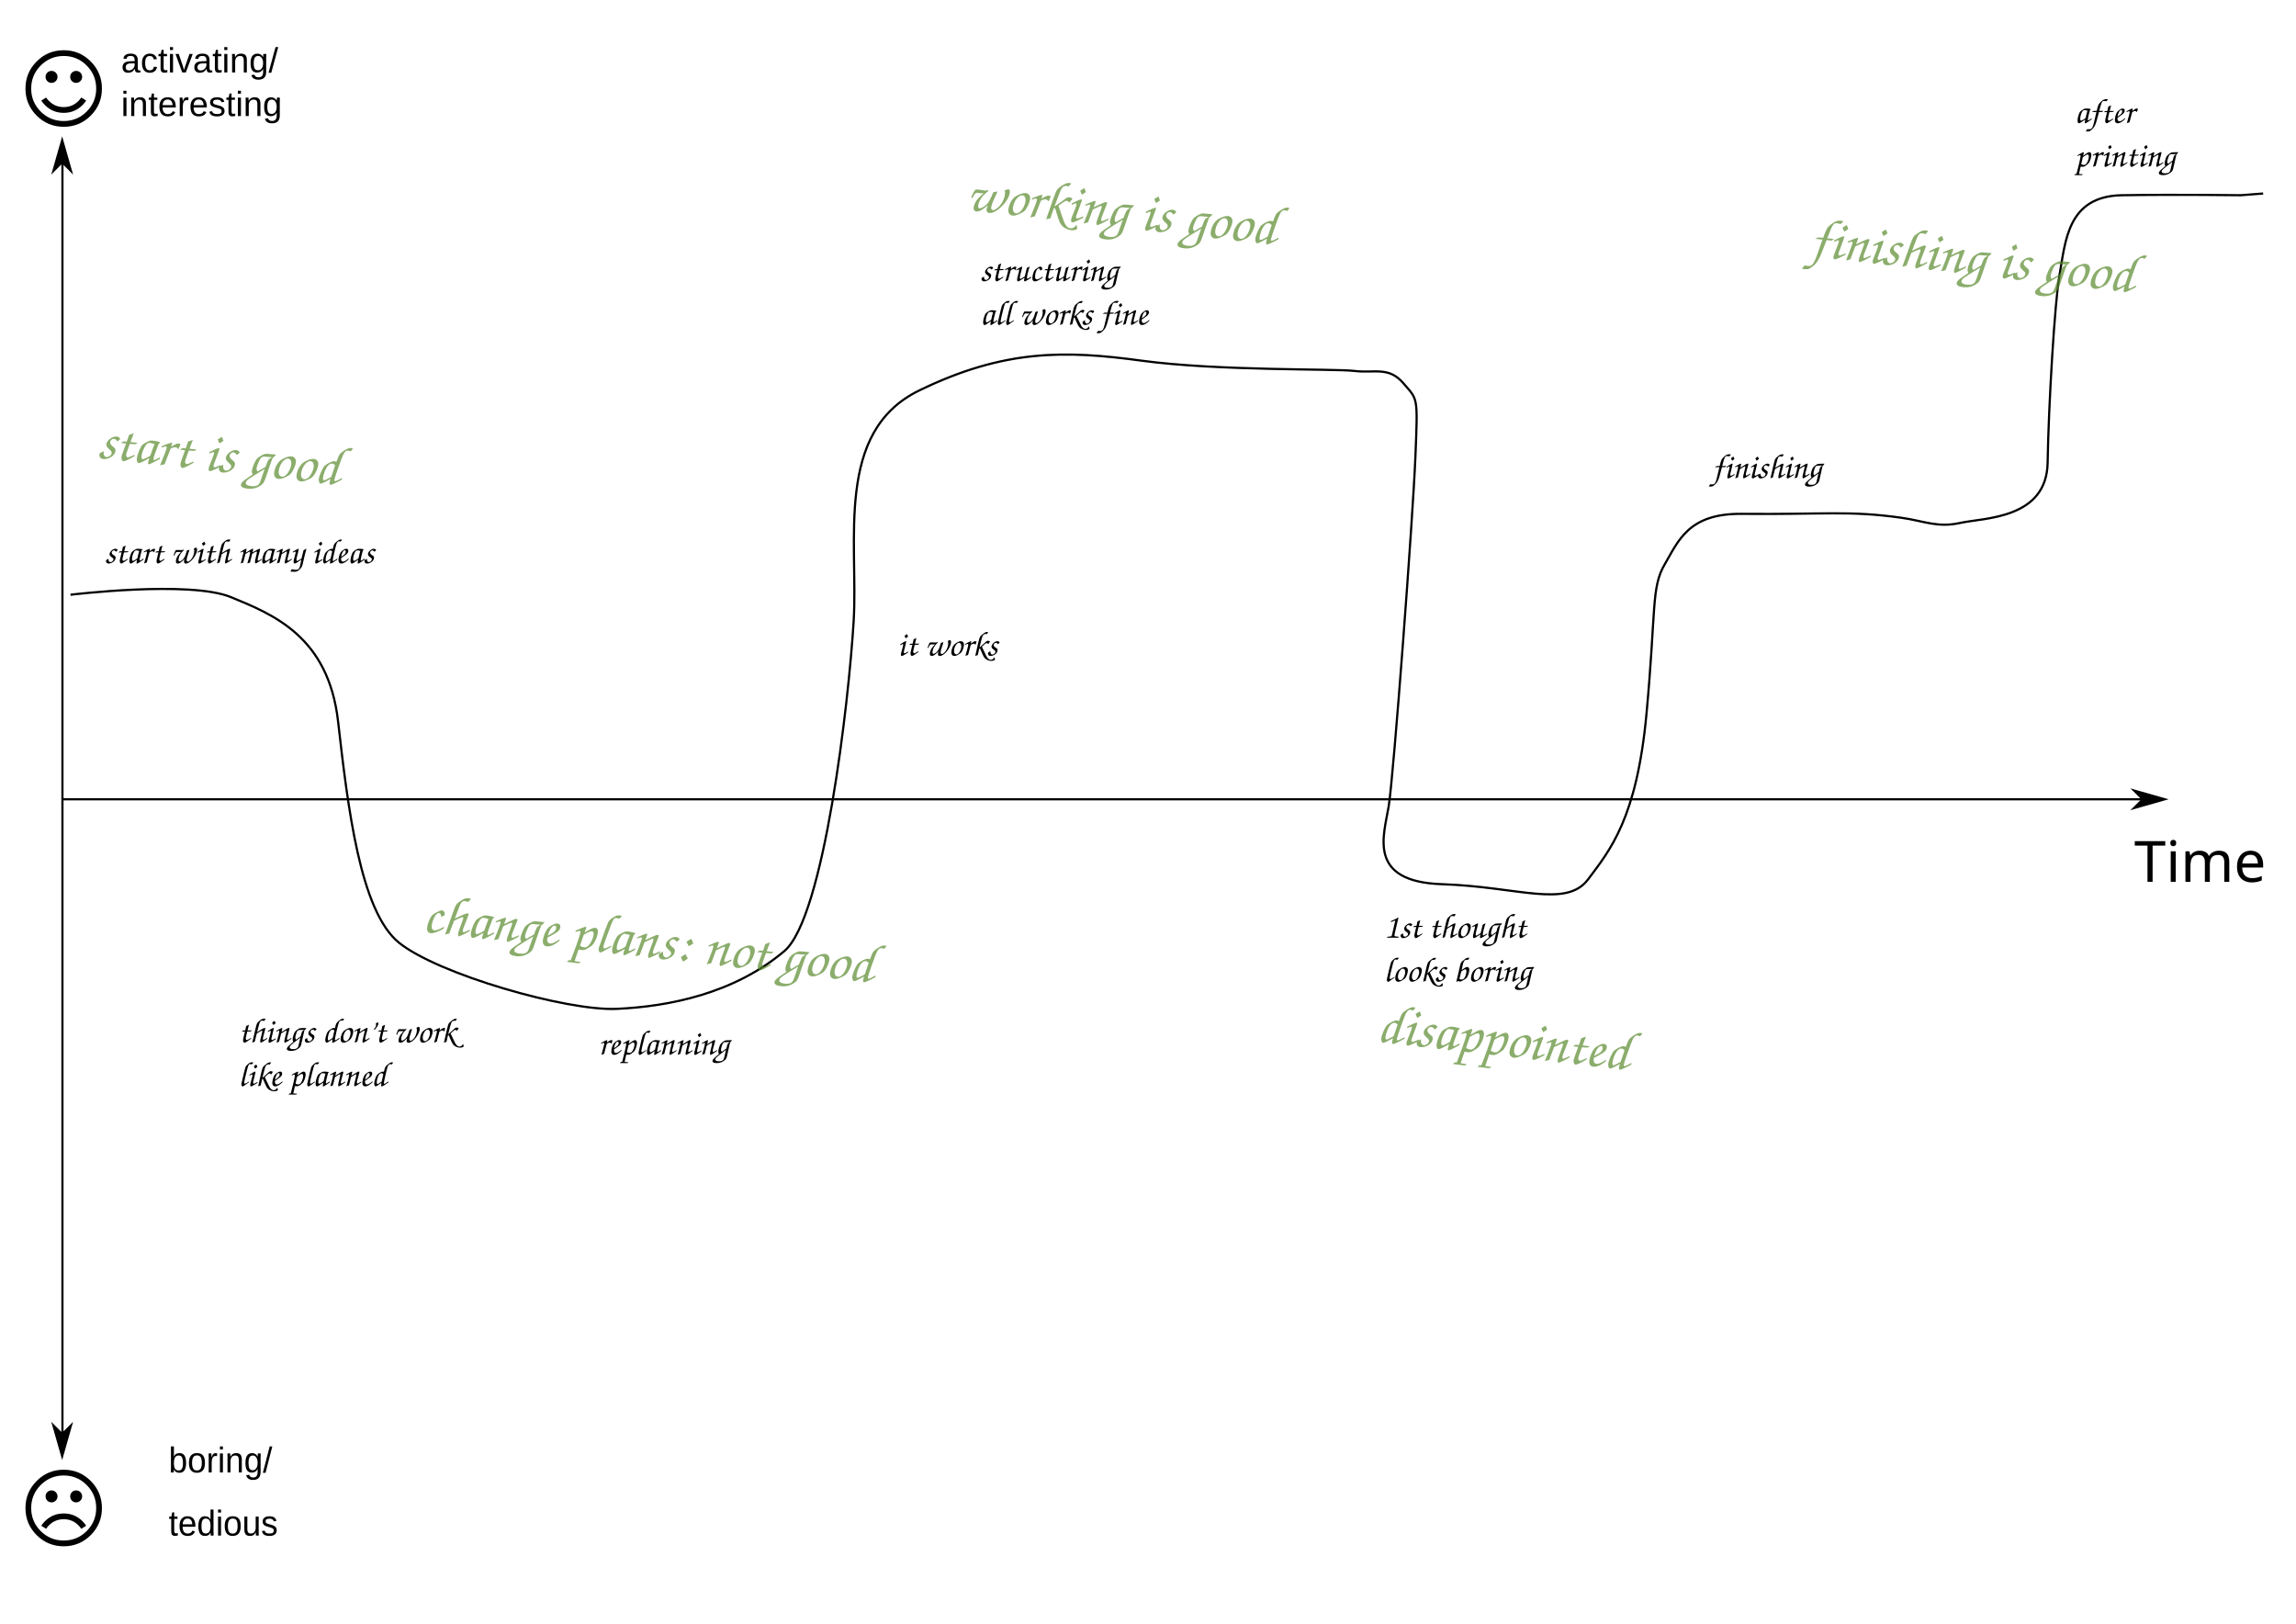
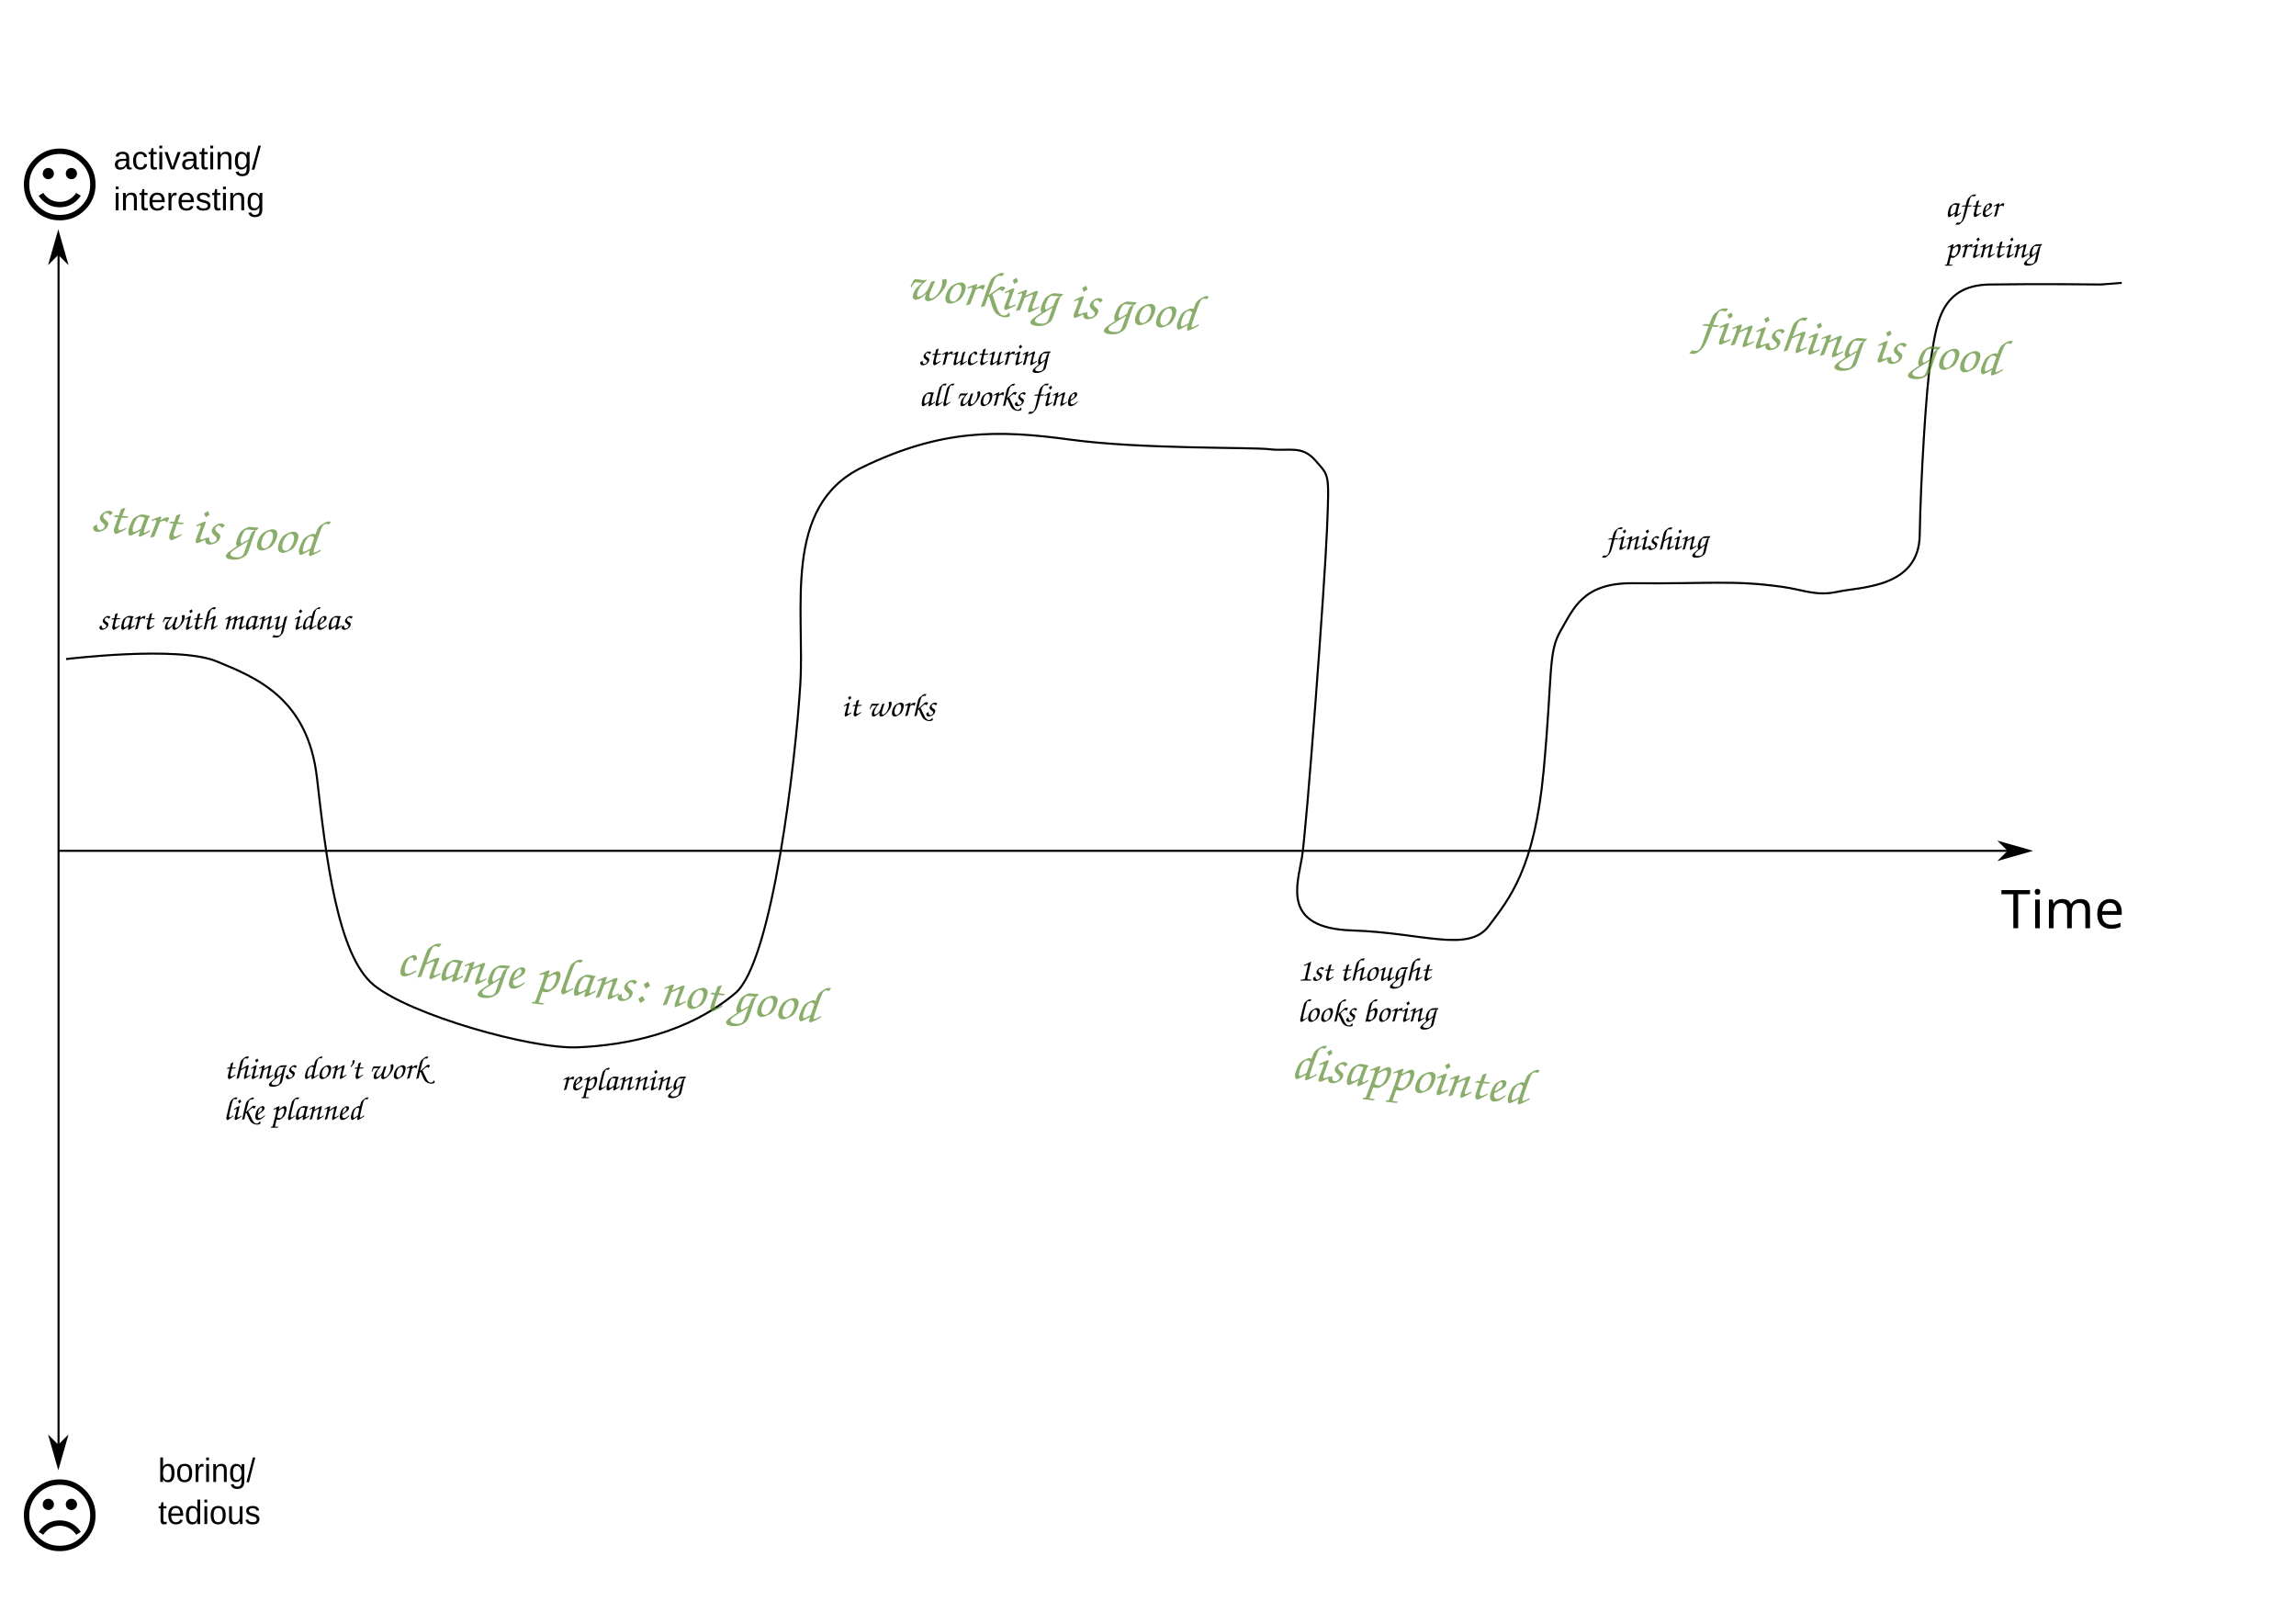
- <svg xmlns="http://www.w3.org/2000/svg" version="1.1" x="0px" y="0px" viewBox="0 0 1052.4 744.1" enable-background="new 0 0 1052.4 744.1" xml:space="preserve" id="svg2" width="100%" height="100%">
+ <svg xmlns="http://www.w3.org/2000/svg" version="1.1" x="0px" y="0px" viewBox="0 0 1122.52 793.701" enable-background="new 0 0 1052.4 744.1" xml:space="preserve" id="svg2" width="297mm" height="210mm">
  <defs id="defs131" />
  <path style="fill:none" id="path6" d="" />
  <path style="fill:none" id="path15" d="" />
-   <path style="stroke:#000000;stroke-width:1" d="m 982.2,366.3 -4,4 14,-4 -14,-4 4,4 z" id="path3762_1_" />
-   <path style="stroke:#000000;stroke-width:1" d="M 998.2,366.3" id="path4399" />
-   <g id="Layer_2" />
-   <text xml:space="preserve" style="font-size:16px;font-style:normal;font-variant:normal;font-weight:normal;font-stretch:normal;text-indent:0;text-align:start;text-decoration:none;line-height:125%;letter-spacing:0px;word-spacing:0px;text-transform:none;direction:ltr;block-progression:tb;writing-mode:lr-tb;text-anchor:start;baseline-shift:baseline;color:#000000;fill:#000000;fill-opacity:1;fill-rule:nonzero;stroke:none;stroke-width:1px;marker:none;visibility:visible;display:inline;overflow:visible;enable-background:accumulate;font-family:Arial;-inkscape-font-specification:Arial;" x="55.485" y="33.188" id="text3913">
-     <tspan id="tspan3915" x="55.485" y="33.188" style="font-size:16px;font-style:normal;font-variant:normal;font-weight:normal;font-stretch:normal;font-family:Arial;-inkscape-font-specification:Arial;">activating/</tspan>
-     <tspan x="55.485" y="53.188" id="tspan3917" style="font-size:16px;font-style:normal;font-variant:normal;font-weight:normal;font-stretch:normal;font-family:Arial;-inkscape-font-specification:Arial;">interesting</tspan>
+   <path style="stroke:#000000;stroke-width:1" d="m 982.2,415.901 -4,4 14,-4 -14,-4 z" id="path3762_1_" />
+   <path style="stroke:#000000;stroke-width:1" d="M 998.2,415.901" id="path4399" />
+   <g id="Layer_2" transform="translate(0,49.60079)" />
+   <text xml:space="preserve" style="color:#000000;font-style:normal;font-variant:normal;font-weight:normal;font-stretch:normal;line-height:0%;font-family:Arial;-inkscape-font-specification:Arial;text-indent:0;text-align:start;text-decoration:none;text-decoration-line:none;letter-spacing:0px;word-spacing:0px;text-transform:none;writing-mode:lr-tb;direction:ltr;baseline-shift:baseline;text-anchor:start;display:inline;overflow:visible;visibility:visible;fill:#000000;fill-opacity:1;fill-rule:nonzero;stroke:none;stroke-width:1px;marker:none;enable-background:accumulate" x="55.485" y="82.789" id="text3913">
+     <tspan id="tspan3915" x="55.485" y="82.789" style="font-style:normal;font-variant:normal;font-weight:normal;font-stretch:normal;font-size:16px;line-height:1.25;font-family:Arial;-inkscape-font-specification:Arial">activating/</tspan>
+     <tspan x="55.485" y="102.789" id="tspan3917" style="font-style:normal;font-variant:normal;font-weight:normal;font-stretch:normal;font-size:16px;line-height:1.25;font-family:Arial;-inkscape-font-specification:Arial">interesting</tspan>
  </text>
-   <text id="text3919" y="655.152" x="79.626" style="font-size:16px;font-style:normal;font-variant:normal;font-weight:normal;font-stretch:normal;text-indent:0;text-align:start;text-decoration:none;line-height:125%;letter-spacing:0px;word-spacing:0px;text-transform:none;direction:ltr;block-progression:tb;writing-mode:lr-tb;text-anchor:start;baseline-shift:baseline;color:#000000;fill:#000000;fill-opacity:1;fill-rule:nonzero;stroke:none;stroke-width:1px;marker:none;visibility:visible;display:inline;overflow:visible;enable-background:accumulate;font-family:Arial;-inkscape-font-specification:Arial;" xml:space="preserve" transform="scale(0.9708793,1.029994)">
-     <tspan style="font-style:normal;font-variant:normal;font-weight:normal;font-stretch:normal;font-family:Arial;-inkscape-font-specification:Arial;font-size:16px;" id="tspan3923" y="655.152" x="79.626">boring/</tspan>
-     <tspan style="font-style:normal;font-variant:normal;font-weight:normal;font-stretch:normal;font-family:Arial;-inkscape-font-specification:Arial;font-size:16px;" y="683.25" x="79.626" id="tspan3927">tedious</tspan>
+   <text id="text3919" y="703.309" x="79.626" style="color:#000000;font-style:normal;font-variant:normal;font-weight:normal;font-stretch:normal;line-height:0%;font-family:Arial;-inkscape-font-specification:Arial;text-indent:0;text-align:start;text-decoration:none;text-decoration-line:none;letter-spacing:0px;word-spacing:0px;text-transform:none;writing-mode:lr-tb;direction:ltr;baseline-shift:baseline;text-anchor:start;display:inline;overflow:visible;visibility:visible;fill:#000000;fill-opacity:1;fill-rule:nonzero;stroke:none;stroke-width:1px;marker:none;enable-background:accumulate" xml:space="preserve" transform="scale(0.9708793,1.029994)">
+     <tspan style="font-style:normal;font-variant:normal;font-weight:normal;font-stretch:normal;font-size:16px;line-height:1.25;font-family:Arial;-inkscape-font-specification:Arial" id="tspan3923" y="703.309" x="79.626">boring/</tspan>
+     <tspan style="font-style:normal;font-variant:normal;font-weight:normal;font-stretch:normal;font-size:16px;line-height:1.25;font-family:Arial;-inkscape-font-specification:Arial" y="723.309" x="79.626" id="tspan3927">tedious</tspan>
  </text>
-   <g id="g3044" transform="translate(-26,0)">
-     <path id="path3759" d="m 54.5,74.3 4,4 -4,-14 -4,14 4,-4 z" style="stroke:#000000" />
-     <path id="path3762" d="m 54.5,657.3 -4,-4 4,14 4,-14 -4,4 z" style="stroke:#000000" />
+   <g id="g3044" transform="translate(-26,49.60079)">
+     <path id="path3759" d="m 54.5,74.3 4,4 -4,-14 -4,14 z" style="stroke:#000000" />
+     <path id="path3762" d="m 54.5,657.3 -4,-4 4,14 4,-14 z" style="stroke:#000000" />
    <path id="path2985" d="M 54.5,667.3" style="stroke:#000000" />
-     <text y="55.171" x="34.345" font-size="40" id="text11" style="font-size:40px;font-family:MyriadPro-Regular">☺</text>
-     <text y="705.709" x="34.345" font-size="40" id="text13" style="font-size:40px;font-family:MyriadPro-Regular">☹</text>
-     <text y="404.131" x="1004.234" font-size="26.125" id="text19" style="font-size:26.125px;font-family:Calibri">Time</text>
+     <text y="55.171" x="34.345" font-size="40" id="text11" style="font-size:40px;line-height:0%;font-family:MyriadPro-Regular">☺</text>
+     <text y="705.709" x="34.345" font-size="40" id="text13" style="font-size:40px;line-height:0%;font-family:MyriadPro-Regular">☹</text>
+     <text y="404.131" x="1004.234" font-size="26.125" id="text19" style="font-size:26.125px;line-height:0%;font-family:Calibri">Time</text>
    <line stroke-miterlimit="10" x1="1008.2" y1="366.3" x2="54.5" y2="366.3" id="line21" style="fill:none;stroke:#000000;stroke-miterlimit:10" />
-     <path transform="translate(-2.9471754e-5,0)" id="path4001" d="m 54.622,73.861 0,585.306" style="fill:none;stroke:#000000;stroke-width:1px;stroke-linecap:butt;stroke-linejoin:miter;stroke-opacity:1" />
+     <path transform="translate(-2.9471754e-5)" id="path4001" d="M 54.622,73.861 V 659.167" style="fill:none;stroke:#000000;stroke-width:1px;stroke-linecap:butt;stroke-linejoin:miter;stroke-opacity:1" />
  </g>
-   <text xml:space="preserve" style="font-size:16px;font-style:normal;font-variant:normal;font-weight:normal;font-stretch:normal;text-indent:0;text-align:start;text-decoration:none;line-height:125%;letter-spacing:0px;word-spacing:0px;text-transform:none;direction:ltr;block-progression:tb;writing-mode:lr-tb;text-anchor:start;baseline-shift:baseline;color:#000000;fill:#000000;fill-opacity:1;fill-rule:nonzero;stroke:none;stroke-width:1px;marker:none;visibility:visible;display:inline;overflow:visible;enable-background:accumulate;font-family:Comic Sans MS;-inkscape-font-specification:Comic Sans MS" x="47.934" y="258.073" id="text3828" transform="translate(-2.9471754e-5,0)">
-     <tspan id="tspan3830" x="47.934" y="258.073">start with many ideas</tspan>
+   <text xml:space="preserve" style="color:#000000;font-style:normal;font-variant:normal;font-weight:normal;font-stretch:normal;line-height:0%;font-family:'Comic Sans MS';-inkscape-font-specification:'Comic Sans MS';text-indent:0;text-align:start;text-decoration:none;text-decoration-line:none;letter-spacing:0px;word-spacing:0px;text-transform:none;writing-mode:lr-tb;direction:ltr;baseline-shift:baseline;text-anchor:start;display:inline;overflow:visible;visibility:visible;fill:#000000;fill-opacity:1;fill-rule:nonzero;stroke:none;stroke-width:1px;marker:none;enable-background:accumulate" x="47.934" y="307.673" id="text3828">
+     <tspan id="tspan3830" x="47.934" y="307.673" style="font-size:16px;line-height:1.25">start with many ideas</tspan>
  </text>
-   <text xml:space="preserve" style="font-size:16px;font-style:normal;font-variant:normal;font-weight:normal;font-stretch:normal;text-indent:0;text-align:start;text-decoration:none;line-height:125%;letter-spacing:0px;word-spacing:0px;text-transform:none;direction:ltr;block-progression:tb;writing-mode:lr-tb;text-anchor:start;baseline-shift:baseline;color:#000000;fill:#000000;fill-opacity:1;fill-rule:nonzero;stroke:none;stroke-width:1px;marker:none;visibility:visible;display:inline;overflow:visible;enable-background:accumulate;font-family:Comic Sans MS;-inkscape-font-specification:Comic Sans MS" x="109.245" y="477.677" id="text3832" transform="translate(-2.9471754e-5,0)">
-     <tspan id="tspan3834" x="109.245" y="477.677">things don’t work </tspan>
-     <tspan x="109.245" y="497.677" id="tspan3836">like planned</tspan>
+   <text xml:space="preserve" style="color:#000000;font-style:normal;font-variant:normal;font-weight:normal;font-stretch:normal;line-height:0%;font-family:'Comic Sans MS';-inkscape-font-specification:'Comic Sans MS';text-indent:0;text-align:start;text-decoration:none;text-decoration-line:none;letter-spacing:0px;word-spacing:0px;text-transform:none;writing-mode:lr-tb;direction:ltr;baseline-shift:baseline;text-anchor:start;display:inline;overflow:visible;visibility:visible;fill:#000000;fill-opacity:1;fill-rule:nonzero;stroke:none;stroke-width:1px;marker:none;enable-background:accumulate" x="109.245" y="527.277" id="text3832">
+     <tspan id="tspan3834" x="109.245" y="527.277" style="font-size:16px;line-height:1.25">things don’t work </tspan>
+     <tspan x="109.245" y="547.277" id="tspan3836" style="font-size:16px;line-height:1.25">like planned</tspan>
  </text>
-   <text xml:space="preserve" style="font-size:16px;font-style:normal;font-variant:normal;font-weight:normal;font-stretch:normal;text-indent:0;text-align:start;text-decoration:none;line-height:125%;letter-spacing:0px;word-spacing:0px;text-transform:none;direction:ltr;block-progression:tb;writing-mode:lr-tb;text-anchor:start;baseline-shift:baseline;color:#000000;fill:#000000;fill-opacity:1;fill-rule:nonzero;stroke:none;stroke-width:1px;marker:none;visibility:visible;display:inline;overflow:visible;enable-background:accumulate;font-family:Comic Sans MS;-inkscape-font-specification:Comic Sans MS" x="274.226" y="483.25" id="text3838" transform="translate(-2.9471754e-5,0)">
-     <tspan id="tspan3840" x="274.226" y="483.25">replanning</tspan>
+   <text xml:space="preserve" style="color:#000000;font-style:normal;font-variant:normal;font-weight:normal;font-stretch:normal;line-height:0%;font-family:'Comic Sans MS';-inkscape-font-specification:'Comic Sans MS';text-indent:0;text-align:start;text-decoration:none;text-decoration-line:none;letter-spacing:0px;word-spacing:0px;text-transform:none;writing-mode:lr-tb;direction:ltr;baseline-shift:baseline;text-anchor:start;display:inline;overflow:visible;visibility:visible;fill:#000000;fill-opacity:1;fill-rule:nonzero;stroke:none;stroke-width:1px;marker:none;enable-background:accumulate" x="274.226" y="532.851" id="text3838">
+     <tspan id="tspan3840" x="274.226" y="532.851" style="font-size:16px;line-height:1.25">replanning</tspan>
  </text>
-   <text xml:space="preserve" style="font-size:16px;font-style:normal;font-variant:normal;font-weight:normal;font-stretch:normal;text-indent:0;text-align:start;text-decoration:none;line-height:125%;letter-spacing:0px;word-spacing:0px;text-transform:none;direction:ltr;block-progression:tb;writing-mode:lr-tb;text-anchor:start;baseline-shift:baseline;color:#000000;fill:#000000;fill-opacity:1;fill-rule:nonzero;stroke:none;stroke-width:1px;marker:none;visibility:visible;display:inline;overflow:visible;enable-background:accumulate;font-family:Comic Sans MS;-inkscape-font-specification:Comic Sans MS" x="411.34" y="300.433" id="text3842" transform="translate(-2.9471754e-5,0)">
-     <tspan id="tspan3844" x="411.34" y="300.433">it works</tspan>
+   <text xml:space="preserve" style="color:#000000;font-style:normal;font-variant:normal;font-weight:normal;font-stretch:normal;line-height:0%;font-family:'Comic Sans MS';-inkscape-font-specification:'Comic Sans MS';text-indent:0;text-align:start;text-decoration:none;text-decoration-line:none;letter-spacing:0px;word-spacing:0px;text-transform:none;writing-mode:lr-tb;direction:ltr;baseline-shift:baseline;text-anchor:start;display:inline;overflow:visible;visibility:visible;fill:#000000;fill-opacity:1;fill-rule:nonzero;stroke:none;stroke-width:1px;marker:none;enable-background:accumulate" x="411.34" y="350.034" id="text3842">
+     <tspan id="tspan3844" x="411.34" y="350.034" style="font-size:16px;line-height:1.25">it works</tspan>
  </text>
-   <text xml:space="preserve" style="font-size:16px;font-style:normal;font-variant:normal;font-weight:normal;font-stretch:normal;text-indent:0;text-align:start;text-decoration:none;line-height:125%;letter-spacing:0px;word-spacing:0px;text-transform:none;direction:ltr;block-progression:tb;writing-mode:lr-tb;text-anchor:start;baseline-shift:baseline;color:#000000;fill:#000000;fill-opacity:1;fill-rule:nonzero;stroke:none;stroke-width:1px;marker:none;visibility:visible;display:inline;overflow:visible;enable-background:accumulate;font-family:Comic Sans MS;-inkscape-font-specification:Comic Sans MS" x="449.241" y="128.762" id="text3846" transform="translate(-2.9471754e-5,0)">
-     <tspan id="tspan3848" x="449.241" y="128.762">structuring </tspan>
-     <tspan x="449.241" y="148.762" id="tspan3850">all works fine</tspan>
+   <text xml:space="preserve" style="color:#000000;font-style:normal;font-variant:normal;font-weight:normal;font-stretch:normal;line-height:0%;font-family:'Comic Sans MS';-inkscape-font-specification:'Comic Sans MS';text-indent:0;text-align:start;text-decoration:none;text-decoration-line:none;letter-spacing:0px;word-spacing:0px;text-transform:none;writing-mode:lr-tb;direction:ltr;baseline-shift:baseline;text-anchor:start;display:inline;overflow:visible;visibility:visible;fill:#000000;fill-opacity:1;fill-rule:nonzero;stroke:none;stroke-width:1px;marker:none;enable-background:accumulate" x="449.241" y="178.363" id="text3846">
+     <tspan id="tspan3848" x="449.241" y="178.363" style="font-size:16px;line-height:1.25">structuring </tspan>
+     <tspan x="449.241" y="198.363" id="tspan3850" style="font-size:16px;line-height:1.25">all works fine</tspan>
  </text>
-   <text xml:space="preserve" style="font-size:16px;font-style:normal;font-variant:normal;font-weight:normal;font-stretch:normal;text-indent:0;text-align:start;text-decoration:none;line-height:125%;letter-spacing:0px;word-spacing:0px;text-transform:none;direction:ltr;block-progression:tb;writing-mode:lr-tb;text-anchor:start;baseline-shift:baseline;color:#000000;fill:#000000;fill-opacity:1;fill-rule:nonzero;stroke:none;stroke-width:1px;marker:none;visibility:visible;display:inline;overflow:visible;enable-background:accumulate;font-family:Comic Sans MS;-inkscape-font-specification:Comic Sans MS" x="634.288" y="429.743" id="text3852" transform="translate(-2.9471754e-5,0)">
-     <tspan id="tspan3854" x="634.288" y="429.743">1st thought</tspan>
-     <tspan x="634.288" y="449.743" id="tspan3856">looks boring</tspan>
+   <text xml:space="preserve" style="color:#000000;font-style:normal;font-variant:normal;font-weight:normal;font-stretch:normal;line-height:0%;font-family:'Comic Sans MS';-inkscape-font-specification:'Comic Sans MS';text-indent:0;text-align:start;text-decoration:none;text-decoration-line:none;letter-spacing:0px;word-spacing:0px;text-transform:none;writing-mode:lr-tb;direction:ltr;baseline-shift:baseline;text-anchor:start;display:inline;overflow:visible;visibility:visible;fill:#000000;fill-opacity:1;fill-rule:nonzero;stroke:none;stroke-width:1px;marker:none;enable-background:accumulate" x="634.288" y="479.344" id="text3852">
+     <tspan id="tspan3854" x="634.288" y="479.344" style="font-size:16px;line-height:1.25">1st thought</tspan>
+     <tspan x="634.288" y="499.344" id="tspan3856" style="font-size:16px;line-height:1.25">looks boring</tspan>
  </text>
-   <text xml:space="preserve" style="font-size:16px;font-style:normal;font-variant:normal;font-weight:normal;font-stretch:normal;text-indent:0;text-align:start;text-decoration:none;line-height:125%;letter-spacing:0px;word-spacing:0px;text-transform:none;direction:ltr;block-progression:tb;writing-mode:lr-tb;text-anchor:start;baseline-shift:baseline;color:#000000;fill:#000000;fill-opacity:1;fill-rule:nonzero;stroke:none;stroke-width:1px;marker:none;visibility:visible;display:inline;overflow:visible;enable-background:accumulate;font-family:Comic Sans MS;-inkscape-font-specification:Comic Sans MS" x="784.778" y="219.057" id="text3858" transform="translate(-2.9471754e-5,0)">
-     <tspan id="tspan3860" x="784.778" y="219.057">finishing</tspan>
+   <text xml:space="preserve" style="color:#000000;font-style:normal;font-variant:normal;font-weight:normal;font-stretch:normal;line-height:0%;font-family:'Comic Sans MS';-inkscape-font-specification:'Comic Sans MS';text-indent:0;text-align:start;text-decoration:none;text-decoration-line:none;letter-spacing:0px;word-spacing:0px;text-transform:none;writing-mode:lr-tb;direction:ltr;baseline-shift:baseline;text-anchor:start;display:inline;overflow:visible;visibility:visible;fill:#000000;fill-opacity:1;fill-rule:nonzero;stroke:none;stroke-width:1px;marker:none;enable-background:accumulate" x="784.778" y="268.657" id="text3858">
+     <tspan id="tspan3860" x="784.778" y="268.657" style="font-size:16px;line-height:1.25">finishing</tspan>
  </text>
-   <text xml:space="preserve" style="font-size:16px;font-style:normal;font-variant:normal;font-weight:normal;font-stretch:normal;text-indent:0;text-align:start;text-decoration:none;line-height:125%;letter-spacing:0px;word-spacing:0px;text-transform:none;direction:ltr;block-progression:tb;writing-mode:lr-tb;text-anchor:start;baseline-shift:baseline;color:#000000;fill:#000000;fill-opacity:1;fill-rule:nonzero;stroke:none;stroke-width:1px;marker:none;visibility:visible;display:inline;overflow:visible;enable-background:accumulate;font-family:Comic Sans MS;-inkscape-font-specification:Comic Sans MS" x="950.875" y="56.304" id="text3862" transform="translate(-2.9471754e-5,0)">
-     <tspan id="tspan3864" x="950.875" y="56.304">after </tspan>
-     <tspan x="950.875" y="76.304" id="tspan3866">printing</tspan>
+   <text xml:space="preserve" style="color:#000000;font-style:normal;font-variant:normal;font-weight:normal;font-stretch:normal;line-height:0%;font-family:'Comic Sans MS';-inkscape-font-specification:'Comic Sans MS';text-indent:0;text-align:start;text-decoration:none;text-decoration-line:none;letter-spacing:0px;word-spacing:0px;text-transform:none;writing-mode:lr-tb;direction:ltr;baseline-shift:baseline;text-anchor:start;display:inline;overflow:visible;visibility:visible;fill:#000000;fill-opacity:1;fill-rule:nonzero;stroke:none;stroke-width:1px;marker:none;enable-background:accumulate" x="950.875" y="105.905" id="text3862">
+     <tspan id="tspan3864" x="950.875" y="105.905" style="font-size:16px;line-height:1.25">after </tspan>
+     <tspan x="950.875" y="125.905" id="tspan3866" style="font-size:16px;line-height:1.25">printing</tspan>
  </text>
-   <path style="fill:none;stroke:#000000;stroke-width:1px;stroke-linecap:butt;stroke-linejoin:miter;stroke-opacity:1" d="m 32.328,272.564 c 0,0 54.622,-6.688 73.573,1.115 18.951,7.803 44.59,17.836 49.049,56.852 4.459,39.016 10.033,86.95 27.869,101.442 17.836,14.492 76.857,31.394 99.769,30.377 23.988,-1.065 53.786,-6.967 76.917,-26.475 18.237,-15.38 29.541,-114.261 31.77,-151.048 2.229,-36.786 -8.918,-86.95 30.098,-105.9 39.016,-18.951 66.885,-18.393 101.72,-13.656 35.415,4.816 88.901,3.623 97.819,4.738 8.918,1.115 15.606,-2.229 22.295,5.574 6.688,7.803 6.688,5.574 5.574,33.442 -1.115,27.869 -10.033,147.146 -12.262,160.523 -2.229,13.377 -10.033,34.557 24.524,35.672 34.557,1.115 56.852,11.147 66.885,-2.229 10.033,-13.377 22.295,-27.869 26.754,-75.802 4.459,-47.934 2.105,-57.885 8.361,-68.557 6.256,-10.671 10.796,-23.368 35.236,-23.139 38.057,0.357 48.919,-1.611 73.125,1.77 10.545,1.473 16.553,4.729 27.194,2.365 10.641,-2.365 39.567,-1.651 39.961,-27.663 0.394,-26.012 3.278,-73.816 5.41,-85.72 2.767,-15.445 3.499,-36.383 28.723,-36.777 25.224,-0.394 54.389,0 54.389,0 l 0,0 10.247,-0.788" id="path3868" transform="translate(-2.9471754e-5,0)" />
-   <text xml:space="preserve" style="color:#000000;font-style:normal;font-variant:normal;font-weight:normal;font-stretch:normal;font-size:25.83px;line-height:125%;font-family:'Comic Sans MS';-inkscape-font-specification:'Comic Sans MS';text-indent:0;text-align:start;text-decoration:none;text-decoration-line:none;letter-spacing:0px;word-spacing:0px;text-transform:none;direction:ltr;block-progression:tb;writing-mode:lr-tb;baseline-shift:baseline;text-anchor:start;display:inline;overflow:visible;visibility:visible;fill:#58882b;fill-opacity:0.69;fill-rule:nonzero;stroke:none;stroke-width:1px;marker:none;enable-background:accumulate" x="67.686" y="203.371" id="text4220" transform="matrix(0.9936385,0.1126169,-0.1126169,0.9936385,0,0)">
-     <tspan x="67.686" y="203.371" id="tspan4222">start is good</tspan>
+   <path style="fill:none;stroke:#000000;stroke-width:1px;stroke-linecap:butt;stroke-linejoin:miter;stroke-opacity:1" d="m 32.327,322.165 c 0,0 54.622,-6.688 73.573,1.115 18.951,7.803 44.59,17.836 49.049,56.852 4.459,39.016 10.033,86.95 27.869,101.442 17.836,14.492 76.857,31.394 99.769,30.377 23.988,-1.065 53.786,-6.967 76.917,-26.475 18.237,-15.38 29.541,-114.261 31.77,-151.048 2.229,-36.786 -8.918,-86.95 30.098,-105.9 39.016,-18.951 66.885,-18.393 101.72,-13.656 35.415,4.816 88.901,3.623 97.819,4.738 8.918,1.115 15.606,-2.229 22.295,5.574 6.688,7.803 6.688,5.574 5.574,33.442 -1.115,27.869 -10.033,147.146 -12.262,160.523 -2.229,13.377 -10.033,34.557 24.524,35.672 34.557,1.115 56.852,11.147 66.885,-2.229 10.033,-13.377 22.295,-27.869 26.754,-75.802 4.459,-47.934 2.105,-57.885 8.361,-68.557 6.256,-10.671 10.796,-23.368 35.236,-23.139 38.057,0.357 48.919,-1.611 73.125,1.77 10.545,1.473 16.553,4.729 27.194,2.365 10.641,-2.365 39.567,-1.651 39.961,-27.663 0.394,-26.012 3.278,-73.816 5.41,-85.72 2.767,-15.445 3.499,-36.383 28.723,-36.777 25.224,-0.394 54.389,0 54.389,0 v 0 l 10.247,-0.788" id="path3868" />
+   <text xml:space="preserve" style="color:#000000;font-style:normal;font-variant:normal;font-weight:normal;font-stretch:normal;line-height:0%;font-family:'Comic Sans MS';-inkscape-font-specification:'Comic Sans MS';text-indent:0;text-align:start;text-decoration:none;text-decoration-line:none;letter-spacing:0px;word-spacing:0px;text-transform:none;writing-mode:lr-tb;direction:ltr;baseline-shift:baseline;text-anchor:start;display:inline;overflow:visible;visibility:visible;fill:#58882b;fill-opacity:0.69;fill-rule:nonzero;stroke:none;stroke-width:1px;marker:none;enable-background:accumulate" x="73.272" y="252.656" id="text4220" transform="rotate(6.466188)">
+     <tspan x="73.272" y="252.656" id="tspan4222" style="font-size:25.83px;line-height:1.25">start is good</tspan>
  </text>
-   <text transform="matrix(0.9936385,0.1126169,-0.1126169,0.9936385,0,0)" id="text4190" y="402.385" x="240.163" style="color:#000000;font-style:normal;font-variant:normal;font-weight:normal;font-stretch:normal;font-size:25.83px;line-height:125%;font-family:'Comic Sans MS';-inkscape-font-specification:'Comic Sans MS';text-indent:0;text-align:start;text-decoration:none;text-decoration-line:none;letter-spacing:0px;word-spacing:0px;text-transform:none;direction:ltr;block-progression:tb;writing-mode:lr-tb;baseline-shift:baseline;text-anchor:start;display:inline;overflow:visible;visibility:visible;fill:#58882b;fill-opacity:0.69;fill-rule:nonzero;stroke:none;stroke-width:1px;marker:none;enable-background:accumulate" xml:space="preserve">
-     <tspan id="tspan4192" y="402.385" x="240.163">change plans: not good</tspan>
+   <text transform="rotate(6.466188)" id="text4190" y="451.67" x="245.749" style="color:#000000;font-style:normal;font-variant:normal;font-weight:normal;font-stretch:normal;line-height:0%;font-family:'Comic Sans MS';-inkscape-font-specification:'Comic Sans MS';text-indent:0;text-align:start;text-decoration:none;text-decoration-line:none;letter-spacing:0px;word-spacing:0px;text-transform:none;writing-mode:lr-tb;direction:ltr;baseline-shift:baseline;text-anchor:start;display:inline;overflow:visible;visibility:visible;fill:#58882b;fill-opacity:0.69;fill-rule:nonzero;stroke:none;stroke-width:1px;marker:none;enable-background:accumulate" xml:space="preserve">
+     <tspan id="tspan4192" y="451.67" x="245.749" style="font-size:25.83px;line-height:1.25">change plans: not good</tspan>
  </text>
-   <text transform="matrix(0.9936385,0.1126169,-0.1126169,0.9936385,0,0)" id="text4194" y="45.573" x="450.312" style="color:#000000;font-style:normal;font-variant:normal;font-weight:normal;font-stretch:normal;font-size:25.83px;line-height:125%;font-family:'Comic Sans MS';-inkscape-font-specification:'Comic Sans MS';text-indent:0;text-align:start;text-decoration:none;text-decoration-line:none;letter-spacing:0px;word-spacing:0px;text-transform:none;direction:ltr;block-progression:tb;writing-mode:lr-tb;baseline-shift:baseline;text-anchor:start;display:inline;overflow:visible;visibility:visible;fill:#58882b;fill-opacity:0.69;fill-rule:nonzero;stroke:none;stroke-width:1px;marker:none;enable-background:accumulate" xml:space="preserve">
-     <tspan id="tspan4196" y="45.573" x="450.312">working is good</tspan>
+   <text transform="rotate(6.466188)" id="text4194" y="94.858" x="455.898" style="color:#000000;font-style:normal;font-variant:normal;font-weight:normal;font-stretch:normal;line-height:0%;font-family:'Comic Sans MS';-inkscape-font-specification:'Comic Sans MS';text-indent:0;text-align:start;text-decoration:none;text-decoration-line:none;letter-spacing:0px;word-spacing:0px;text-transform:none;writing-mode:lr-tb;direction:ltr;baseline-shift:baseline;text-anchor:start;display:inline;overflow:visible;visibility:visible;fill:#58882b;fill-opacity:0.69;fill-rule:nonzero;stroke:none;stroke-width:1px;marker:none;enable-background:accumulate" xml:space="preserve">
+     <tspan id="tspan4196" y="94.858" x="455.898" style="font-size:25.83px;line-height:1.25">working is good</tspan>
  </text>
-   <text xml:space="preserve" style="color:#000000;font-style:normal;font-variant:normal;font-weight:normal;font-stretch:normal;font-size:25.83px;line-height:125%;font-family:'Comic Sans MS';-inkscape-font-specification:'Comic Sans MS';text-indent:0;text-align:start;text-decoration:none;text-decoration-line:none;letter-spacing:0px;word-spacing:0px;text-transform:none;direction:ltr;block-progression:tb;writing-mode:lr-tb;baseline-shift:baseline;text-anchor:start;display:inline;overflow:visible;visibility:visible;fill:#58882b;fill-opacity:0.69;fill-rule:nonzero;stroke:none;stroke-width:1px;marker:none;enable-background:accumulate" x="680.439" y="403.173" id="text4198" transform="matrix(0.9936385,0.1126169,-0.1126169,0.9936385,0,0)">
-     <tspan x="680.439" y="403.173" id="tspan4200">disappointed</tspan>
+   <text xml:space="preserve" style="color:#000000;font-style:normal;font-variant:normal;font-weight:normal;font-stretch:normal;line-height:0%;font-family:'Comic Sans MS';-inkscape-font-specification:'Comic Sans MS';text-indent:0;text-align:start;text-decoration:none;text-decoration-line:none;letter-spacing:0px;word-spacing:0px;text-transform:none;writing-mode:lr-tb;direction:ltr;baseline-shift:baseline;text-anchor:start;display:inline;overflow:visible;visibility:visible;fill:#58882b;fill-opacity:0.69;fill-rule:nonzero;stroke:none;stroke-width:1px;marker:none;enable-background:accumulate" x="686.025" y="452.459" id="text4198" transform="rotate(6.466188)">
+     <tspan x="686.025" y="452.459" id="tspan4200" style="font-size:25.83px;line-height:1.25">disappointed</tspan>
  </text>
-   <text xml:space="preserve" style="color:#000000;font-style:normal;font-variant:normal;font-weight:normal;font-stretch:normal;font-size:25.83px;line-height:125%;font-family:'Comic Sans MS';-inkscape-font-specification:'Comic Sans MS';text-indent:0;text-align:start;text-decoration:none;text-decoration-line:none;letter-spacing:0px;word-spacing:0px;text-transform:none;direction:ltr;block-progression:tb;writing-mode:lr-tb;baseline-shift:baseline;text-anchor:start;display:inline;overflow:visible;visibility:visible;fill:#58882b;fill-opacity:0.69;fill-rule:nonzero;stroke:none;stroke-width:1px;marker:none;enable-background:accumulate" x="837.052" y="23.056" id="text4202" transform="matrix(0.9936385,0.1126169,-0.1126169,0.9936385,0,0)">
-     <tspan x="837.052" y="23.056" id="tspan4204">finishing is good</tspan>
+   <text xml:space="preserve" style="color:#000000;font-style:normal;font-variant:normal;font-weight:normal;font-stretch:normal;line-height:0%;font-family:'Comic Sans MS';-inkscape-font-specification:'Comic Sans MS';text-indent:0;text-align:start;text-decoration:none;text-decoration-line:none;letter-spacing:0px;word-spacing:0px;text-transform:none;writing-mode:lr-tb;direction:ltr;baseline-shift:baseline;text-anchor:start;display:inline;overflow:visible;visibility:visible;fill:#58882b;fill-opacity:0.69;fill-rule:nonzero;stroke:none;stroke-width:1px;marker:none;enable-background:accumulate" x="842.638" y="72.342" id="text4202" transform="rotate(6.466188)">
+     <tspan x="842.638" y="72.342" id="tspan4204" style="font-size:25.83px;line-height:1.25">finishing is good</tspan>
  </text>
</svg>
